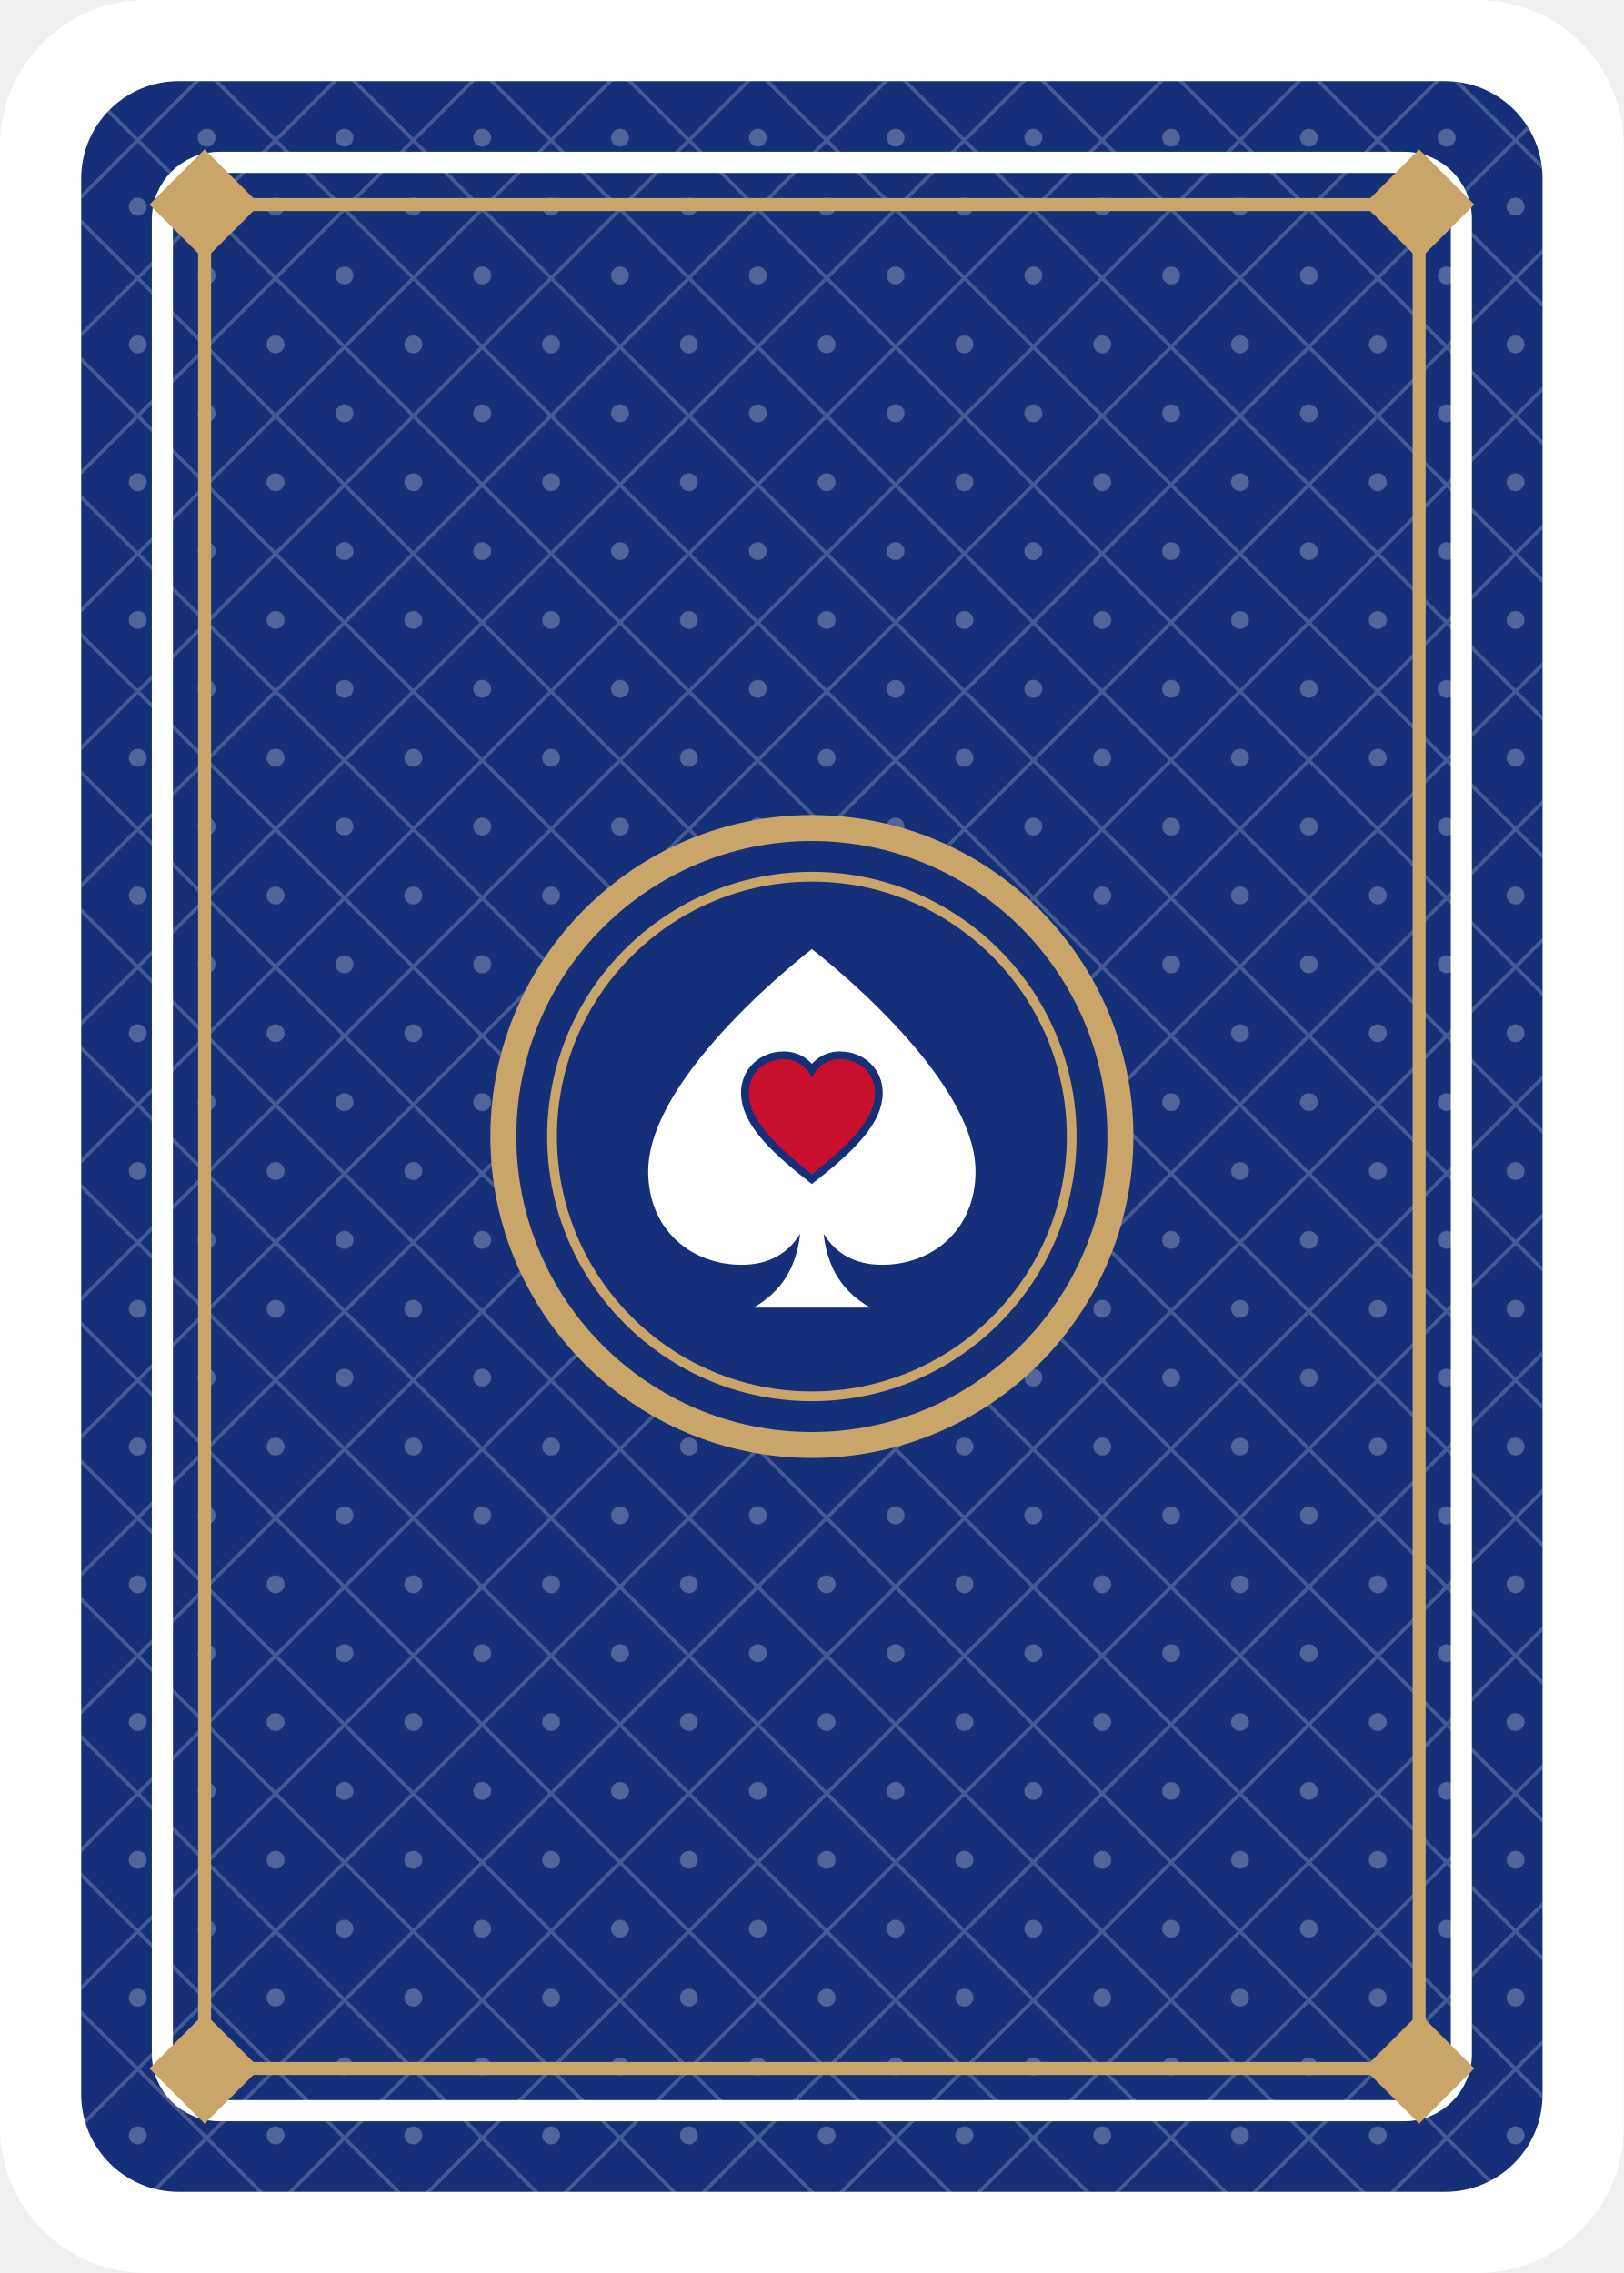
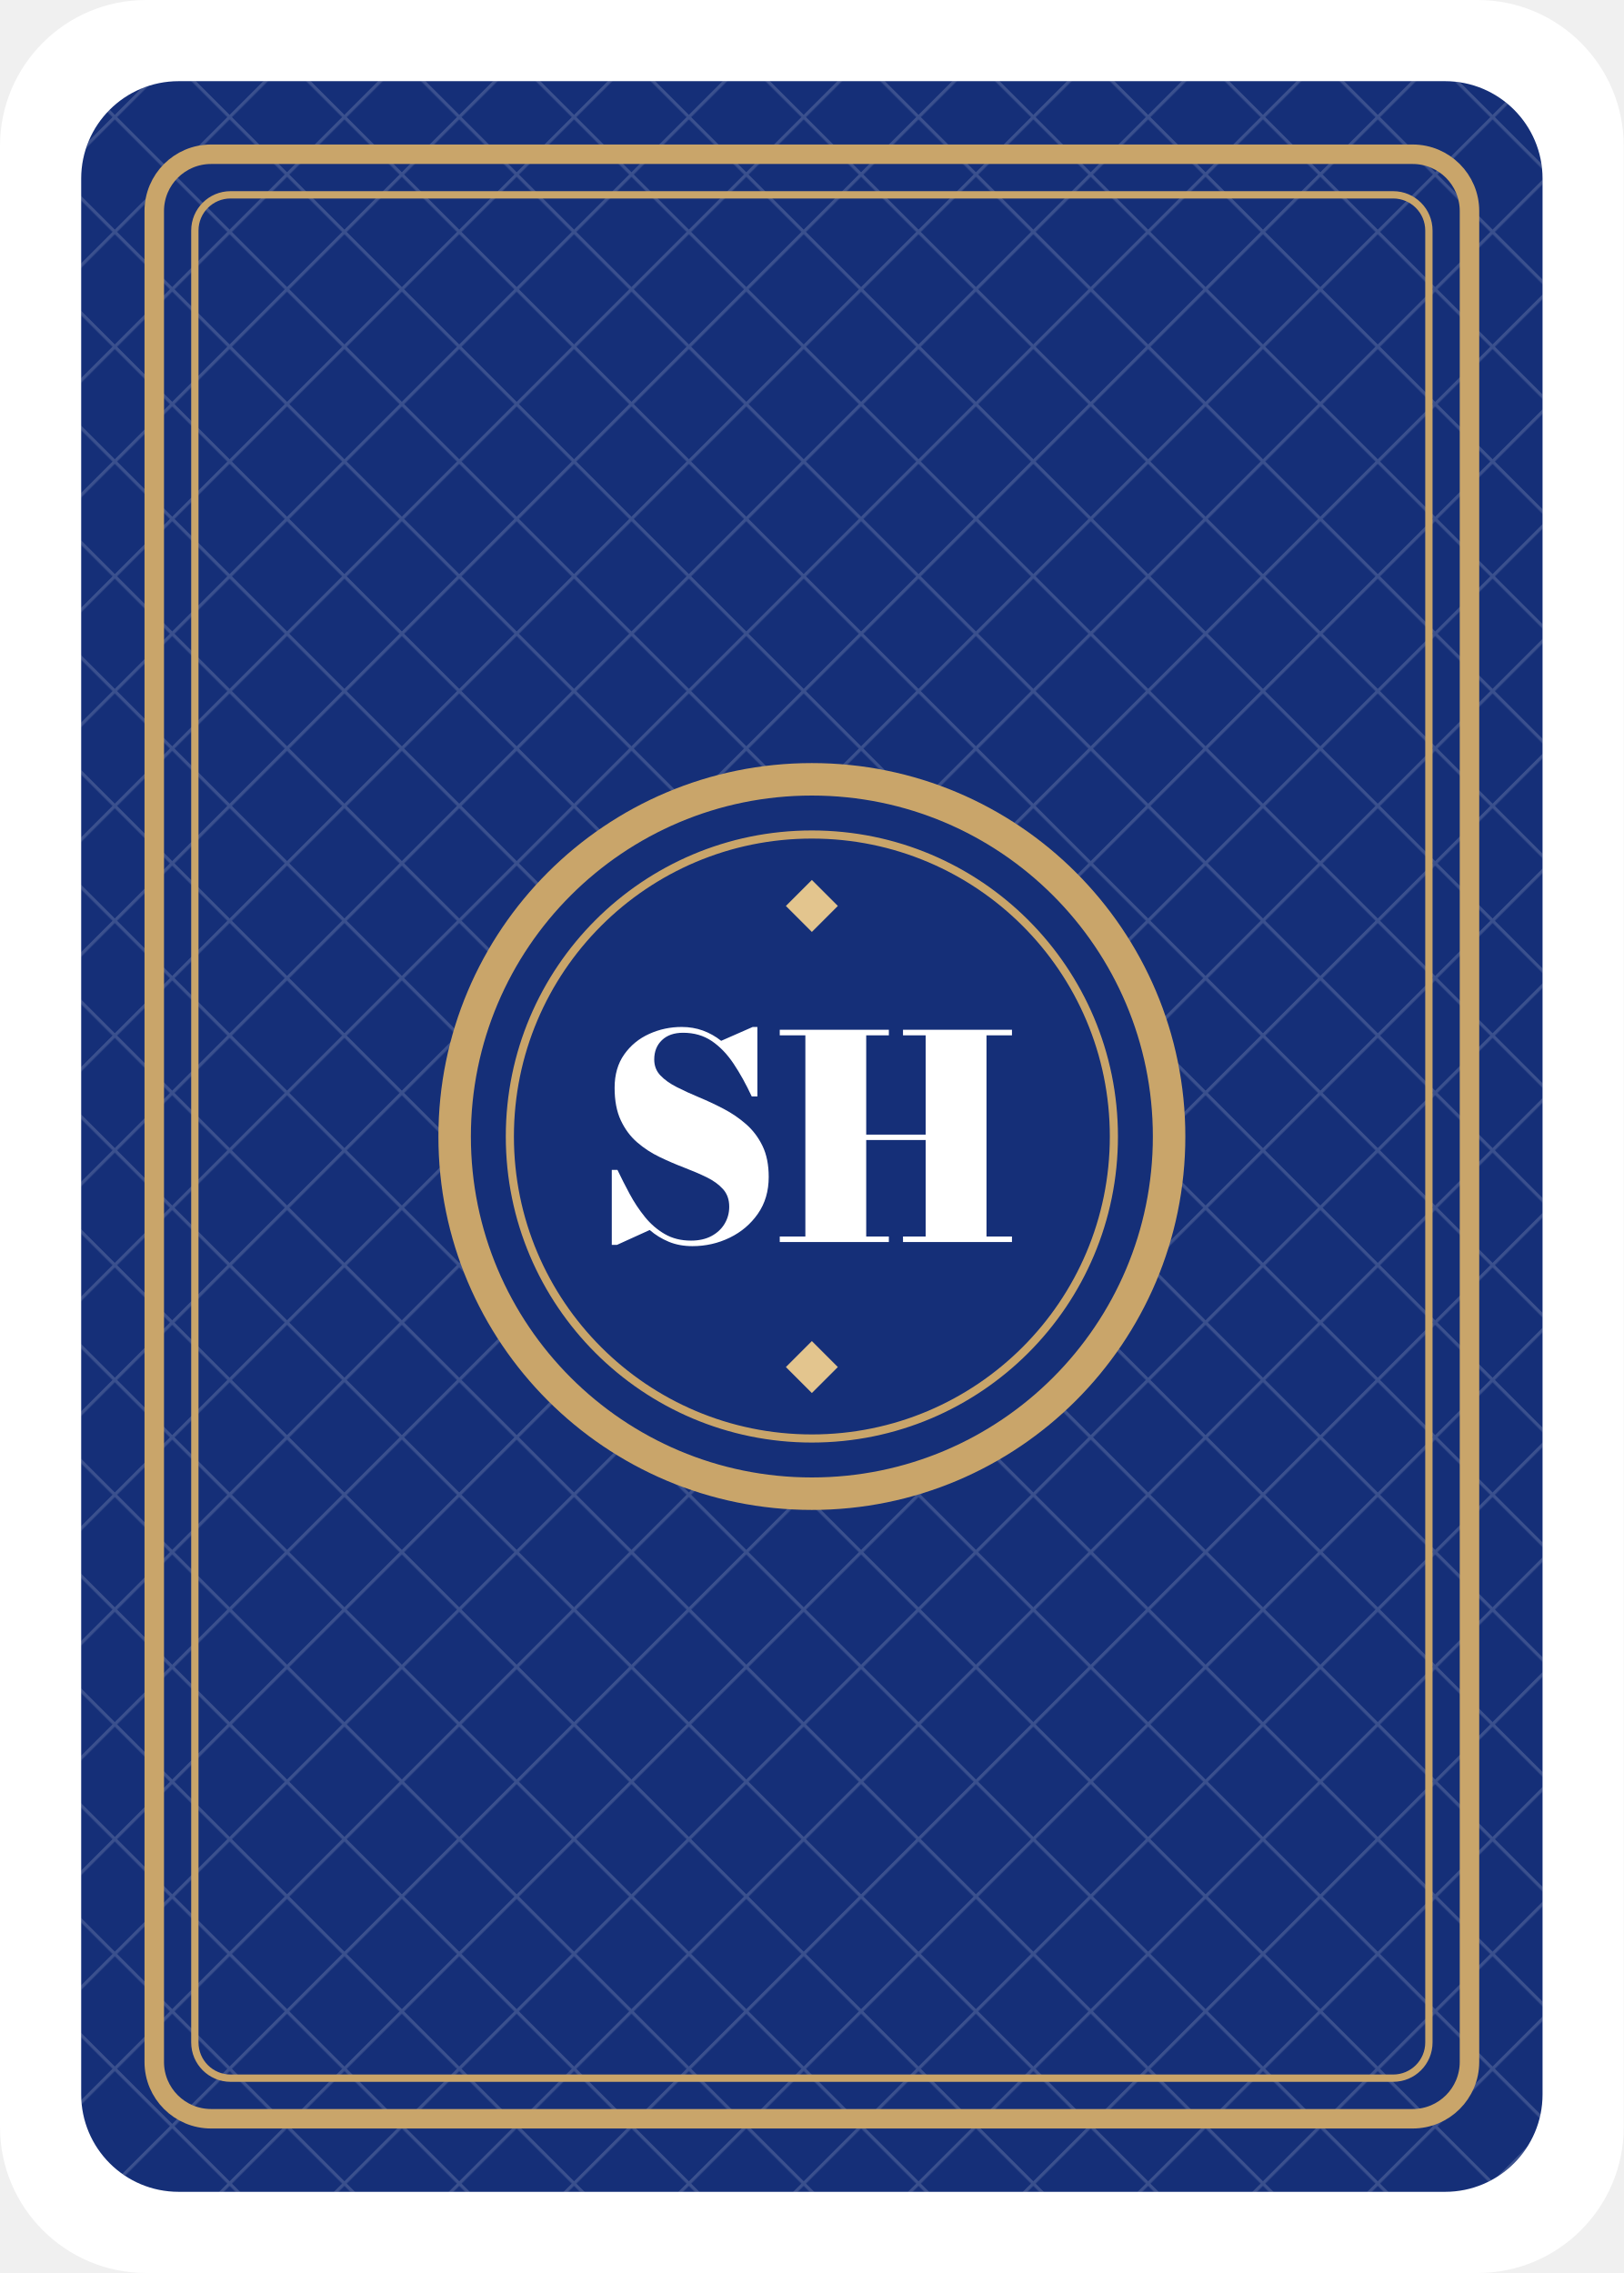
<svg xmlns="http://www.w3.org/2000/svg" viewBox="0 0 100 140">
  <defs>
-     <pattern id="d" width="6" height="6" patternUnits="userSpaceOnUse" patternTransform="rotate(45)">
-       <path d="M0 0H6M0 0V6" stroke="#fff" stroke-width=".45" opacity=".2" />
-     </pattern>
-     <pattern id="e" width="6" height="6" patternUnits="userSpaceOnUse" patternTransform="rotate(45)">
-       <circle cx="3" cy="3" r=".55" fill="#fff" opacity=".26" />
+     <pattern id="d" width="5" height="5" patternUnits="userSpaceOnUse" patternTransform="rotate(45)">
+       <path d="M0 0H5M0 0V5" stroke="#fff" stroke-width=".4" opacity=".16" />
    </pattern>
  </defs>
  <rect width="100" height="140" rx="9" fill="#fff" />
  <rect x="5" y="5" width="90" height="130" rx="6" fill="#152f78" />
  <rect x="5" y="5" width="90" height="130" rx="6" fill="url(#d)" />
-   <rect x="5" y="5" width="90" height="130" rx="6" fill="url(#e)" />
-   <rect x="10" y="10" width="80" height="120" rx="3.5" fill="none" stroke="#fff" stroke-width="1.3" />
-   <rect x="12.6" y="12.6" width="74.8" height="114.8" rx="2.2" fill="none" stroke="#c9a56a" stroke-width=".8" />
-   <g fill="#c9a56a">
-     <path d="M12.6 9.2l3.4 3.4-3.4 3.4-3.4-3.4z" />
-     <path d="M87.4 9.2l3.4 3.4-3.4 3.4-3.4-3.4z" />
-     <path d="M12.6 124l3.4 3.4-3.4 3.4-3.4-3.4z" />
-     <path d="M87.4 124l3.4 3.4-3.4 3.4-3.4-3.4z" />
-   </g>
-   <circle cx="50" cy="70" r="19" fill="#152f78" stroke="#c9a56a" stroke-width="1.6" />
-   <circle cx="50" cy="70" r="16" fill="none" stroke="#c9a56a" stroke-width=".6" />
-   <g transform="translate(38 57.5) scale(.24)">
-     <path d="M50 4C50 4 8 36 8 61c0 15 11 24 24 24 7 0 12-3 15-8-1 9-5 15-12 19h30c-7-4-11-10-12-19 3 5 8 8 15 8 13 0 24-9 24-24C92 36 50 4 50 4z" fill="#ffffff" />
-     <g transform="translate(50 47) scale(.36) translate(-50 -49)">
-       <path d="M50 90C22 68 5 50 5 32 5 18 16 8 30 8c9 0 16 5 20 13 4-8 11-13 20-13 14 0 25 10 25 24 0 18-17 36-45 58z" fill="#c8102e" stroke="#152f78" stroke-width="11" paint-order="stroke" />
-     </g>
+   <rect x="9.5" y="9.5" width="81" height="121" rx="3.5" fill="none" stroke="#c9a56a" stroke-width="1.2" />
+   <rect x="12" y="12" width="76" height="116" rx="2.2" fill="none" stroke="#c9a56a" stroke-width=".45" />
+   <circle cx="50" cy="70" r="22" fill="#152f78" stroke="#c9a56a" stroke-width="2" />
+   <circle cx="50" cy="70" r="18.6" fill="none" stroke="#c9a56a" stroke-width=".5" />
+   <path fill="#ffffff" transform="translate(36.98 76.50) scale(0.1743)" d="M32.50 1.45Q27.85 1.45 24.13-0.10Q20.40-1.65 17.40-4.25L5.85 1L4 1L4-25.50L6-25.50Q7.95-21.40 10.30-17.03Q12.65-12.65 15.68-8.90Q18.70-5.15 22.70-2.83Q26.70-0.50 32-0.50Q36.20-0.50 39.23-2.12Q42.25-3.75 43.88-6.48Q45.50-9.20 45.50-12.50Q45.50-16.25 43.30-18.70Q41.10-21.15 37.50-22.90Q33.90-24.65 29.58-26.30Q25.25-27.95 20.93-30.03Q16.60-32.10 13-35.20Q9.40-38.30 7.20-42.98Q5-47.65 5-54.50Q5-61.50 8.40-66.30Q11.80-71.10 17.23-73.55Q22.65-76 28.70-76Q32.70-76 36.20-74.73Q39.70-73.45 42.65-71.10L53.80-76L55.45-76L55.45-51.45L53.45-51.45Q50.45-57.90 47.05-63Q43.65-68.10 39.33-71.03Q35-73.95 29.20-73.95Q24.45-73.95 21.73-71.35Q19-68.75 19-64.50Q19-61.15 21.20-58.85Q23.40-56.55 27-54.73Q30.60-52.90 34.93-51.10Q39.25-49.30 43.55-47.05Q47.85-44.80 51.45-41.65Q55.05-38.50 57.25-33.98Q59.45-29.45 59.45-23Q59.45-15.50 55.65-10.03Q51.85-4.55 45.70-1.55Q39.55 1.45 32.50 1.45M106.90-75L145.40-75L145.40-73.05L136.40-73.05L136.40-1.95L145.40-1.95L145.40 0L106.90 0L106.90-1.95L114.90-1.95L114.90-36.05L93.90-36.05L93.90-1.95L101.90-1.95L101.90 0L63.35 0L63.35-1.95L72.40-1.95L72.40-73.05L63.35-73.05L63.35-75L101.90-75L101.90-73.05L93.90-73.05L93.90-37.95L114.90-37.95L114.90-73.05L106.90-73.05" />
+   <g fill="#e3c58e">
+     <path d="M50 54.2l1.6 1.6-1.6 1.6-1.6-1.6z" />
+     <path d="M50 82.6l1.6 1.6-1.6 1.6-1.6-1.6z" />
  </g>
</svg>
